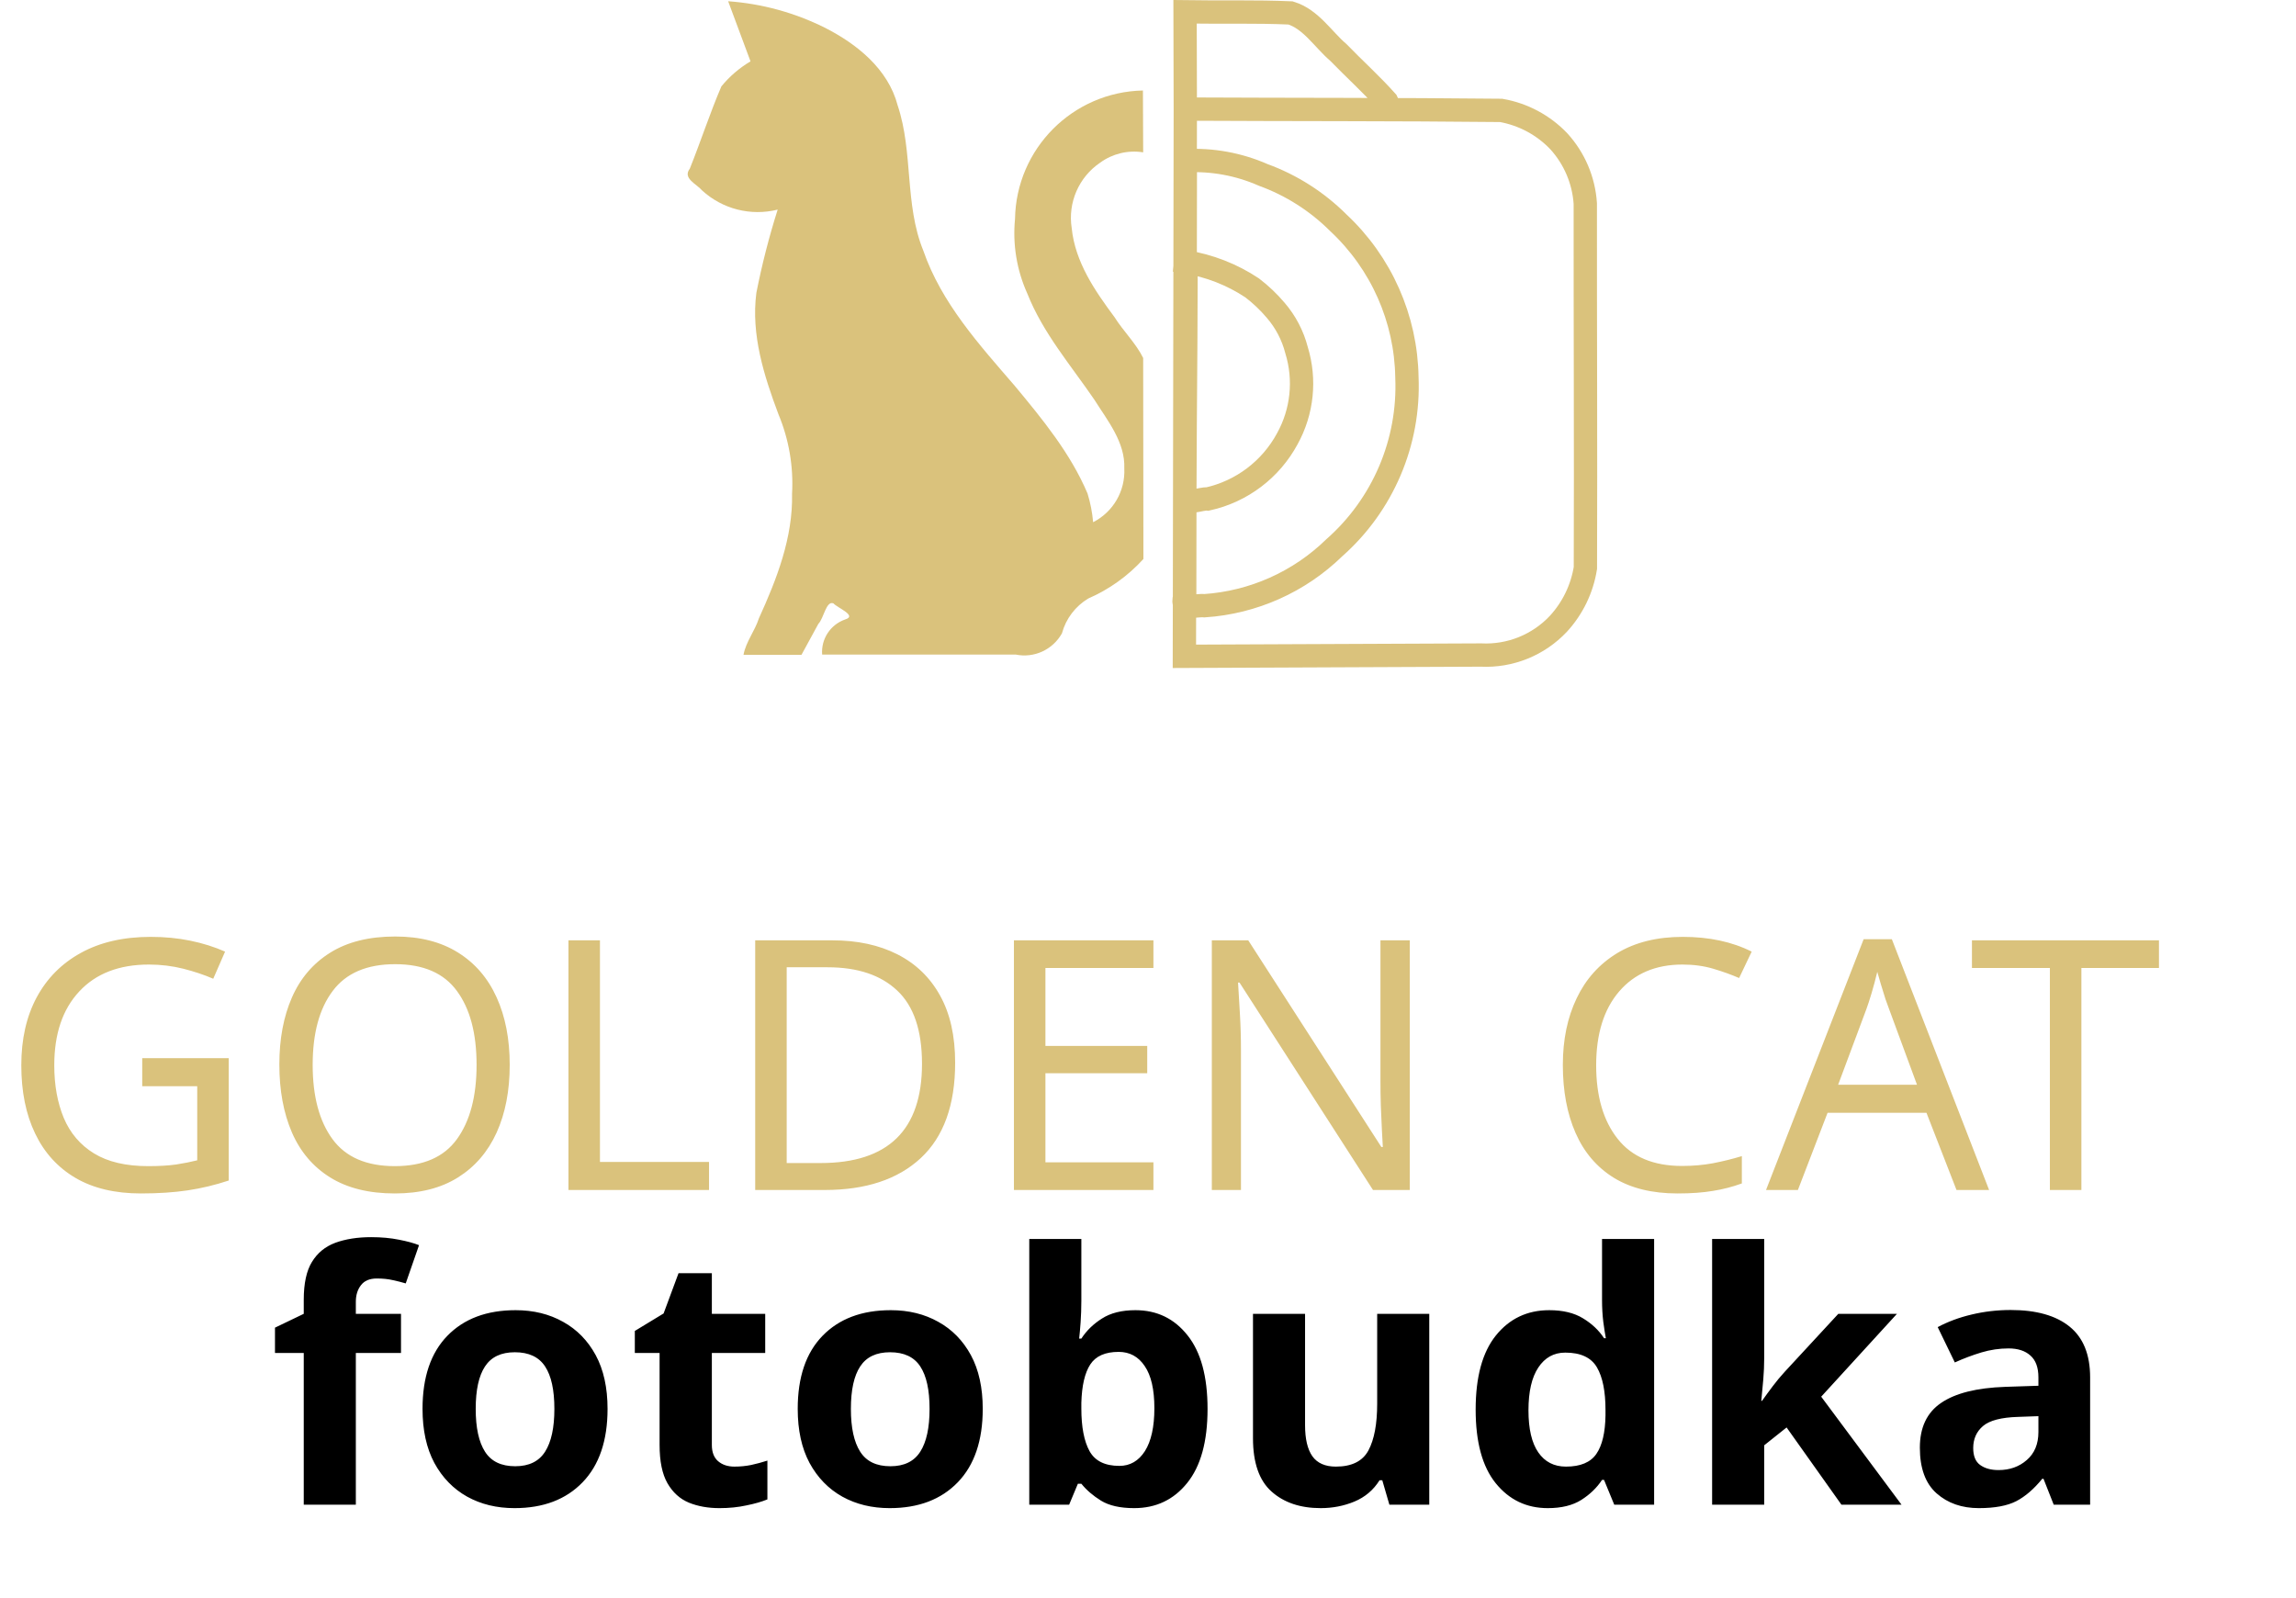
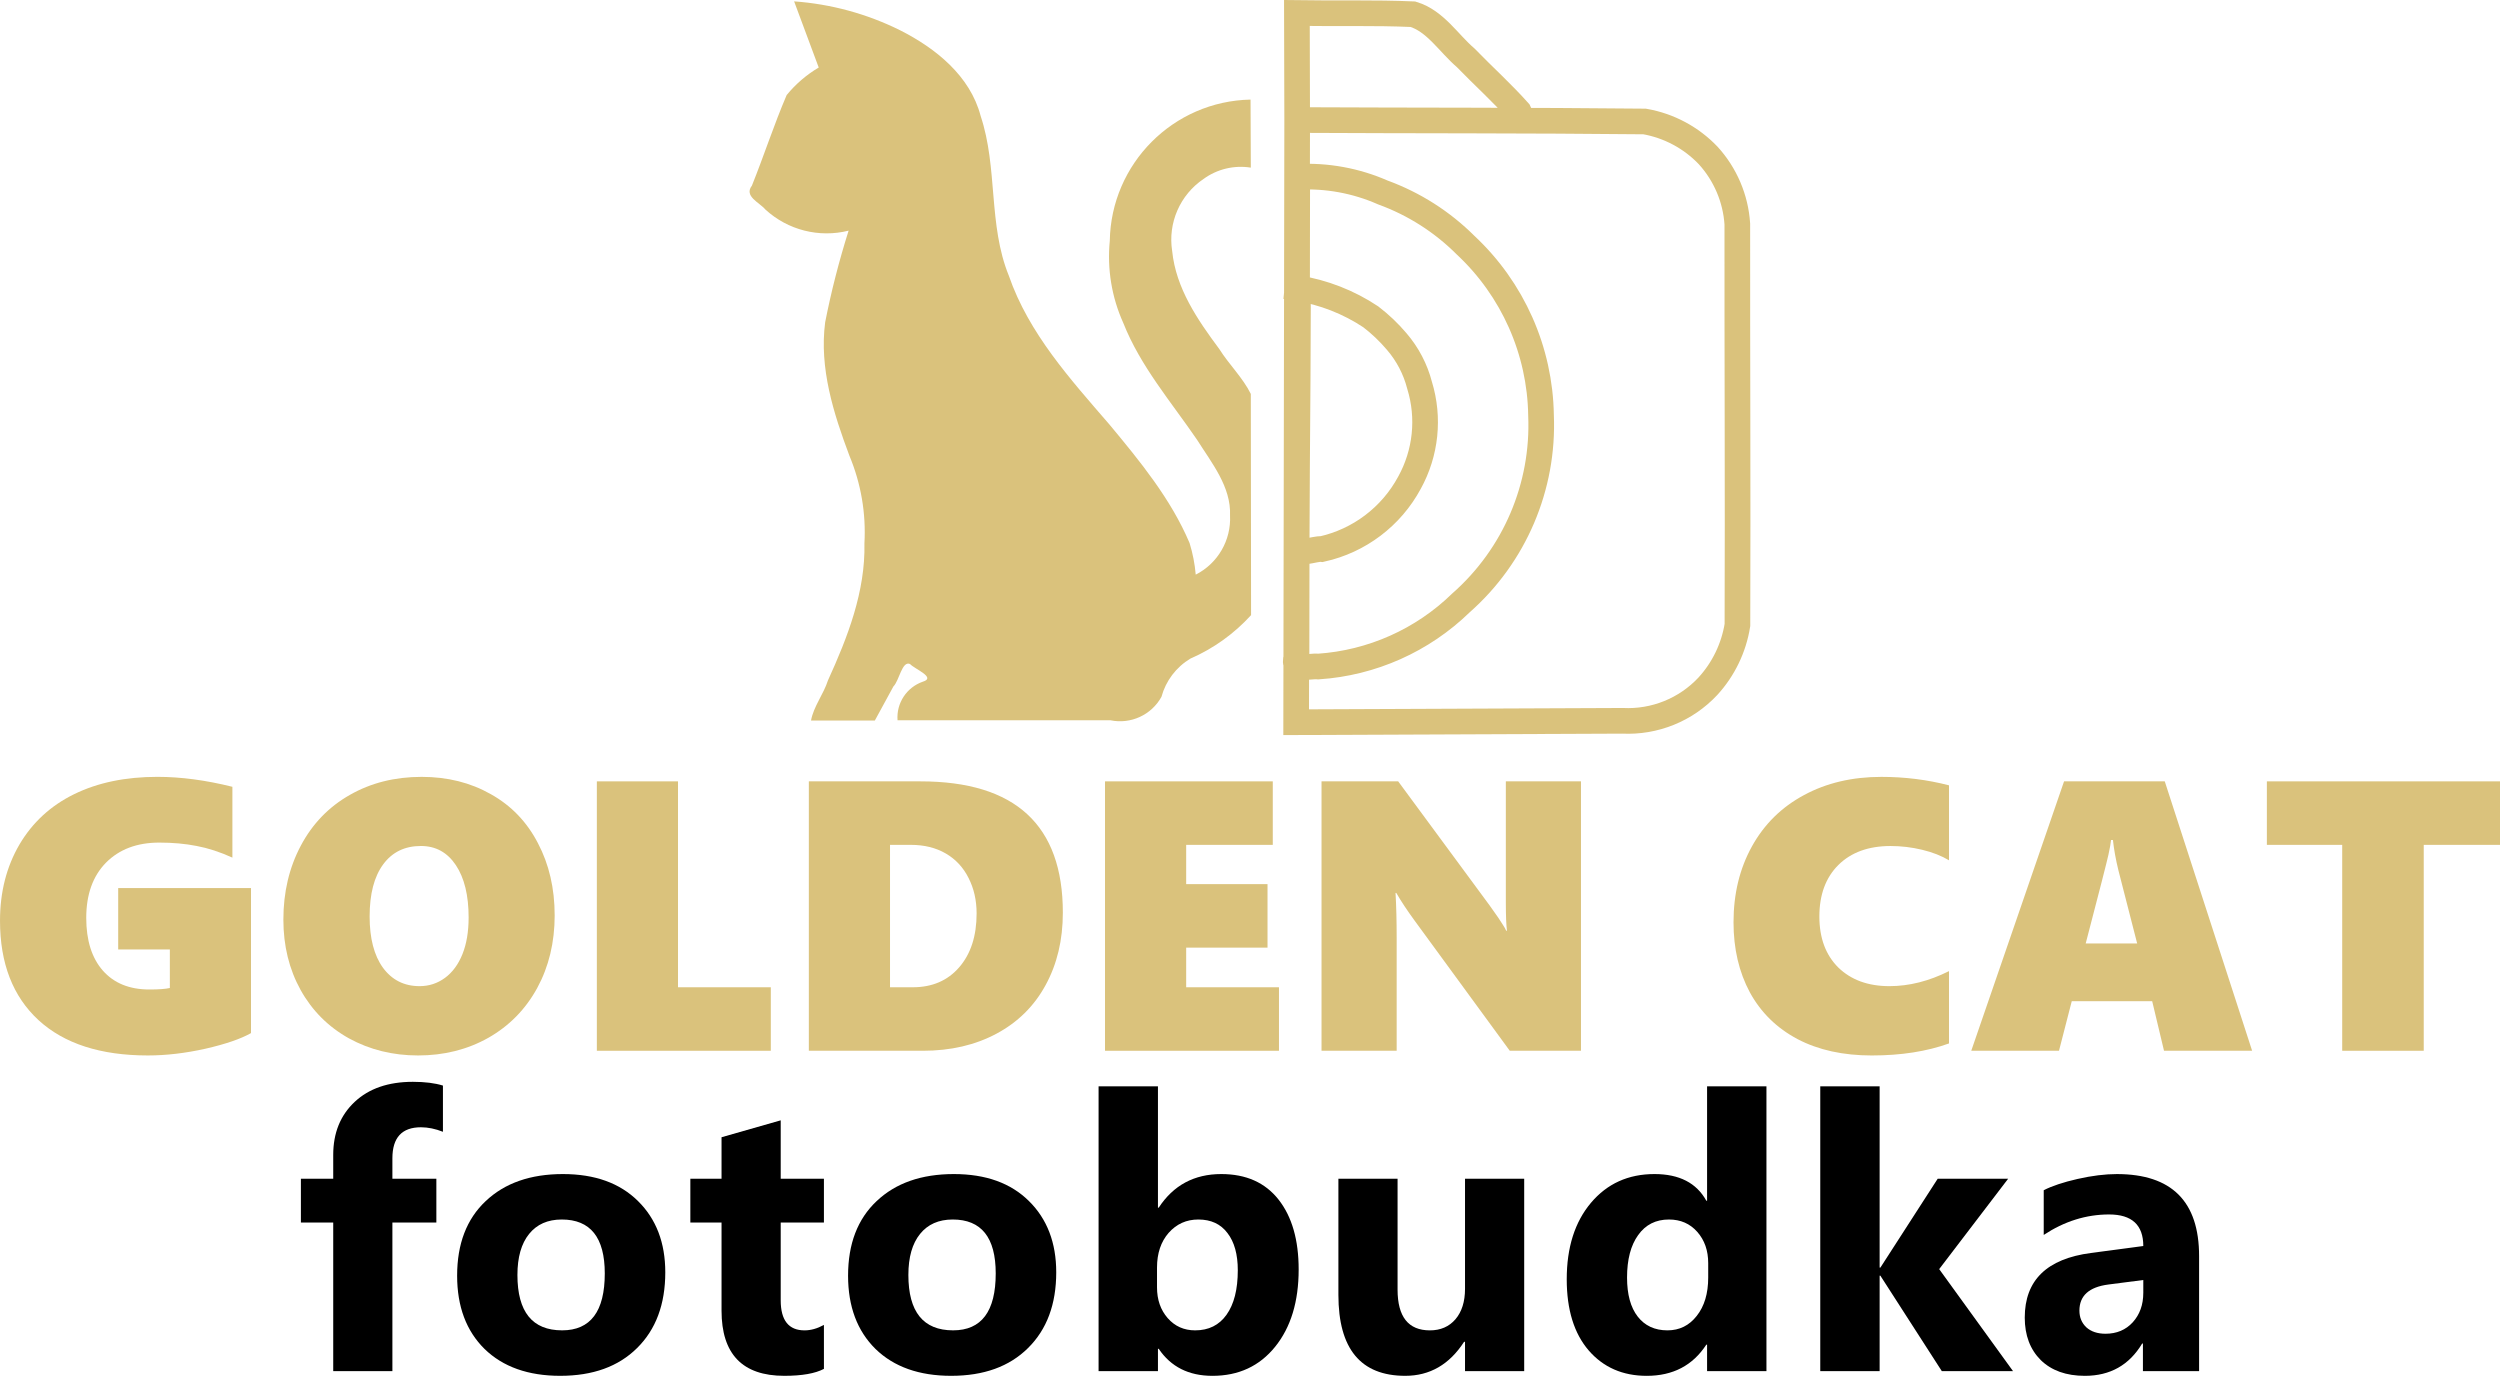
- <svg xmlns="http://www.w3.org/2000/svg" viewBox="0 0 197 137.104">
-   <defs>
-     <style>.a,.c{fill:#dac27c;}.b{fill:none;stroke:#dac27c;stroke-width:2px;}.c,.d{font-size:30px;letter-spacing:0.01em;}.c{font-family:SegoeUIBlack, Segoe UI;}.d{font-family:SegoeUI-Bold, Segoe UI;font-weight:700;}</style>
+ <svg xmlns="http://www.w3.org/2000/svg" viewBox="0 0 194.931 107.277" version="1.1" id="svg26" width="194.931" height="107.277">
+   <defs id="defs4">
+     <style id="style2">.a,.c{fill:#dac27c;}.a,.b{font-size:30px;letter-spacing:0.01em;}.a{font-family:SegoeUIBlack, Segoe UI;}.b{font-family:SegoeUI-Bold, Segoe UI;font-weight:700;}.d{fill:none;stroke:#dac27c;stroke-width:2px;}</style>
+     <style id="style2-6">.a,.c{fill:#dac27c;}.a,.b{font-size:30px;letter-spacing:0.01em;}.a{font-family:SegoeUIBlack, Segoe UI;}.b{font-family:SegoeUI-Bold, Segoe UI;font-weight:700;}.d{fill:none;stroke:#dac27c;stroke-width:2px;}</style>
+     <style id="style2-2">.a,.c{fill:#dac27c;}.a,.b{font-size:30px;letter-spacing:0.01em;}.a{font-family:SegoeUIBlack, Segoe UI;}.b{font-family:SegoeUI-Bold, Segoe UI;font-weight:700;}.d{fill:none;stroke:#dac27c;stroke-width:2px;}</style>
+     <style id="style2-6-6">.a,.c{fill:#dac27c;}.a,.b{font-size:30px;letter-spacing:0.01em;}.a{font-family:SegoeUIBlack, Segoe UI;}.b{font-family:SegoeUI-Bold, Segoe UI;font-weight:700;}.d{fill:none;stroke:#dac27c;stroke-width:2px;}</style>
+     <style id="style2-0">.a,.c{fill:#dac27c;}.a,.b{font-size:30px;letter-spacing:0.01em;}.a{font-family:SegoeUIBlack, Segoe UI;}.b{font-family:SegoeUI-Bold, Segoe UI;font-weight:700;}.d{fill:none;stroke:#dac27c;stroke-width:2px;}</style>
+     <style id="style2-6-1">.a,.c{fill:#dac27c;}.a,.b{font-size:30px;letter-spacing:0.01em;}.a{font-family:SegoeUIBlack, Segoe UI;}.b{font-family:SegoeUI-Bold, Segoe UI;font-weight:700;}.d{fill:none;stroke:#dac27c;stroke-width:2px;}</style>
+     <style id="style2-2-4">.a,.c{fill:#dac27c;}.a,.b{font-size:30px;letter-spacing:0.01em;}.a{font-family:SegoeUIBlack, Segoe UI;}.b{font-family:SegoeUI-Bold, Segoe UI;font-weight:700;}.d{fill:none;stroke:#dac27c;stroke-width:2px;}</style>
+     <style id="style2-6-6-8">.a,.c{fill:#dac27c;}.a,.b{font-size:30px;letter-spacing:0.01em;}.a{font-family:SegoeUIBlack, Segoe UI;}.b{font-family:SegoeUI-Bold, Segoe UI;font-weight:700;}.d{fill:none;stroke:#dac27c;stroke-width:2px;}</style>
+     <style id="style2-4">.a,.c{fill:#dac27c;}.a,.b{font-size:30px;letter-spacing:0.01em;}.a{font-family:SegoeUIBlack, Segoe UI;}.b{font-family:SegoeUI-Bold, Segoe UI;font-weight:700;}.d{fill:none;stroke:#dac27c;stroke-width:2px;}</style>
+     <style id="style2-6-7">.a,.c{fill:#dac27c;}.a,.b{font-size:30px;letter-spacing:0.01em;}.a{font-family:SegoeUIBlack, Segoe UI;}.b{font-family:SegoeUI-Bold, Segoe UI;font-weight:700;}.d{fill:none;stroke:#dac27c;stroke-width:2px;}</style>
+     <style id="style2-2-3">.a,.c{fill:#dac27c;}.a,.b{font-size:30px;letter-spacing:0.01em;}.a{font-family:SegoeUIBlack, Segoe UI;}.b{font-family:SegoeUI-Bold, Segoe UI;font-weight:700;}.d{fill:none;stroke:#dac27c;stroke-width:2px;}</style>
+     <style id="style2-6-6-3">.a,.c{fill:#dac27c;}.a,.b{font-size:30px;letter-spacing:0.01em;}.a{font-family:SegoeUIBlack, Segoe UI;}.b{font-family:SegoeUI-Bold, Segoe UI;font-weight:700;}.d{fill:none;stroke:#dac27c;stroke-width:2px;}</style>
+     <style id="style2-0-7">.a,.c{fill:#dac27c;}.a,.b{font-size:30px;letter-spacing:0.01em;}.a{font-family:SegoeUIBlack, Segoe UI;}.b{font-family:SegoeUI-Bold, Segoe UI;font-weight:700;}.d{fill:none;stroke:#dac27c;stroke-width:2px;}</style>
+     <style id="style2-6-1-2">.a,.c{fill:#dac27c;}.a,.b{font-size:30px;letter-spacing:0.01em;}.a{font-family:SegoeUIBlack, Segoe UI;}.b{font-family:SegoeUI-Bold, Segoe UI;font-weight:700;}.d{fill:none;stroke:#dac27c;stroke-width:2px;}</style>
+     <style id="style2-2-4-1">.a,.c{fill:#dac27c;}.a,.b{font-size:30px;letter-spacing:0.01em;}.a{font-family:SegoeUIBlack, Segoe UI;}.b{font-family:SegoeUI-Bold, Segoe UI;font-weight:700;}.d{fill:none;stroke:#dac27c;stroke-width:2px;}</style>
+     <style id="style2-6-6-8-4">.a,.c{fill:#dac27c;}.a,.b{font-size:30px;letter-spacing:0.01em;}.a{font-family:SegoeUIBlack, Segoe UI;}.b{font-family:SegoeUI-Bold, Segoe UI;font-weight:700;}.d{fill:none;stroke:#dac27c;stroke-width:2px;}</style>
+     <style id="style2-5">.a,.c{fill:#dac27c;}.a,.b{font-size:30px;letter-spacing:0.01em;}.a{font-family:SegoeUIBlack, Segoe UI;}.b{font-family:SegoeUI-Bold, Segoe UI;font-weight:700;}.d{fill:none;stroke:#dac27c;stroke-width:2px;}</style>
+     <style id="style2-6-71">.a,.c{fill:#dac27c;}.a,.b{font-size:30px;letter-spacing:0.01em;}.a{font-family:SegoeUIBlack, Segoe UI;}.b{font-family:SegoeUI-Bold, Segoe UI;font-weight:700;}.d{fill:none;stroke:#dac27c;stroke-width:2px;}</style>
+     <style id="style2-2-6">.a,.c{fill:#dac27c;}.a,.b{font-size:30px;letter-spacing:0.01em;}.a{font-family:SegoeUIBlack, Segoe UI;}.b{font-family:SegoeUI-Bold, Segoe UI;font-weight:700;}.d{fill:none;stroke:#dac27c;stroke-width:2px;}</style>
+     <style id="style2-6-6-0">.a,.c{fill:#dac27c;}.a,.b{font-size:30px;letter-spacing:0.01em;}.a{font-family:SegoeUIBlack, Segoe UI;}.b{font-family:SegoeUI-Bold, Segoe UI;font-weight:700;}.d{fill:none;stroke:#dac27c;stroke-width:2px;}</style>
+     <style id="style2-0-79">.a,.c{fill:#dac27c;}.a,.b{font-size:30px;letter-spacing:0.01em;}.a{font-family:SegoeUIBlack, Segoe UI;}.b{font-family:SegoeUI-Bold, Segoe UI;font-weight:700;}.d{fill:none;stroke:#dac27c;stroke-width:2px;}</style>
+     <style id="style2-6-1-3">.a,.c{fill:#dac27c;}.a,.b{font-size:30px;letter-spacing:0.01em;}.a{font-family:SegoeUIBlack, Segoe UI;}.b{font-family:SegoeUI-Bold, Segoe UI;font-weight:700;}.d{fill:none;stroke:#dac27c;stroke-width:2px;}</style>
+     <style id="style2-2-4-5">.a,.c{fill:#dac27c;}.a,.b{font-size:30px;letter-spacing:0.01em;}.a{font-family:SegoeUIBlack, Segoe UI;}.b{font-family:SegoeUI-Bold, Segoe UI;font-weight:700;}.d{fill:none;stroke:#dac27c;stroke-width:2px;}</style>
+     <style id="style2-6-6-8-0">.a,.c{fill:#dac27c;}.a,.b{font-size:30px;letter-spacing:0.01em;}.a{font-family:SegoeUIBlack, Segoe UI;}.b{font-family:SegoeUI-Bold, Segoe UI;font-weight:700;}.d{fill:none;stroke:#dac27c;stroke-width:2px;}</style>
+     <style id="style2-53">.a,.c{fill:#dac27c;}.a,.b{font-size:30px;letter-spacing:0.01em;}.a{font-family:SegoeUIBlack, Segoe UI;}.b{font-family:SegoeUI-Bold, Segoe UI;font-weight:700;}.d{fill:none;stroke:#dac27c;stroke-width:2px;}</style>
+     <style id="style2-1">.a,.c{fill:#dac27c;}.a,.b{font-size:30px;letter-spacing:0.01em;}.a{font-family:SegoeUIBlack, Segoe UI;}.b{font-family:SegoeUI-Bold, Segoe UI;font-weight:700;}.d{fill:none;stroke:#dac27c;stroke-width:2px;}</style>
+     <style id="style2-6-0">.a,.c{fill:#dac27c;}.a,.b{font-size:30px;letter-spacing:0.01em;}.a{font-family:SegoeUIBlack, Segoe UI;}.b{font-family:SegoeUI-Bold, Segoe UI;font-weight:700;}.d{fill:none;stroke:#dac27c;stroke-width:2px;}</style>
+     <style id="style2-2-8">.a,.c{fill:#dac27c;}.a,.b{font-size:30px;letter-spacing:0.01em;}.a{font-family:SegoeUIBlack, Segoe UI;}.b{font-family:SegoeUI-Bold, Segoe UI;font-weight:700;}.d{fill:none;stroke:#dac27c;stroke-width:2px;}</style>
+     <style id="style2-6-6-1">.a,.c{fill:#dac27c;}.a,.b{font-size:30px;letter-spacing:0.01em;}.a{font-family:SegoeUIBlack, Segoe UI;}.b{font-family:SegoeUI-Bold, Segoe UI;font-weight:700;}.d{fill:none;stroke:#dac27c;stroke-width:2px;}</style>
+     <style id="style2-0-6">.a,.c{fill:#dac27c;}.a,.b{font-size:30px;letter-spacing:0.01em;}.a{font-family:SegoeUIBlack, Segoe UI;}.b{font-family:SegoeUI-Bold, Segoe UI;font-weight:700;}.d{fill:none;stroke:#dac27c;stroke-width:2px;}</style>
+     <style id="style2-6-1-1">.a,.c{fill:#dac27c;}.a,.b{font-size:30px;letter-spacing:0.01em;}.a{font-family:SegoeUIBlack, Segoe UI;}.b{font-family:SegoeUI-Bold, Segoe UI;font-weight:700;}.d{fill:none;stroke:#dac27c;stroke-width:2px;}</style>
+     <style id="style2-2-4-6">.a,.c{fill:#dac27c;}.a,.b{font-size:30px;letter-spacing:0.01em;}.a{font-family:SegoeUIBlack, Segoe UI;}.b{font-family:SegoeUI-Bold, Segoe UI;font-weight:700;}.d{fill:none;stroke:#dac27c;stroke-width:2px;}</style>
+     <style id="style2-6-6-8-3">.a,.c{fill:#dac27c;}.a,.b{font-size:30px;letter-spacing:0.01em;}.a{font-family:SegoeUIBlack, Segoe UI;}.b{font-family:SegoeUI-Bold, Segoe UI;font-weight:700;}.d{fill:none;stroke:#dac27c;stroke-width:2px;}</style>
  </defs>
-   <g transform="translate(-608 -7836.896)">
-     <g transform="translate(-53.887 7404)">
-       <path class="a" d="M103.318,31.3a22.149,22.149,0,0,1,8.275,2.256c2.768,1.4,5.458,3.552,6.276,6.679,1.351,4.04.579,8.485,2.2,12.46,1.553,4.494,4.8,8.073,7.851,11.608,2.372,2.856,4.783,5.792,6.241,9.235A11.762,11.762,0,0,1,134.64,76a4.9,4.9,0,0,0,2.675-4.614c.091-2.238-1.436-4.1-2.571-5.9-2.027-2.966-4.415-5.731-5.752-9.109a12.582,12.582,0,0,1-1.053-6.4,11.207,11.207,0,0,1,10.975-11.018q.01,2.653.021,5.306a4.937,4.937,0,0,0-3.69.885,5.714,5.714,0,0,0-2.442,5.619c.294,2.906,1.98,5.36,3.675,7.64.753,1.2,1.844,2.251,2.457,3.5q.01,8.624.02,17.248a13.881,13.881,0,0,1-4.73,3.389,5.009,5.009,0,0,0-2.258,2.984,3.688,3.688,0,0,1-3.977,1.825h-16.6a2.949,2.949,0,0,1,1.97-3.008c1.083-.323-.655-.992-1-1.381-.626-.266-.833,1.3-1.293,1.753l-1.448,2.657h-4.976c.2-1.1.978-2.05,1.323-3.134,1.534-3.366,2.924-6.923,2.842-10.685a15.442,15.442,0,0,0-1.171-6.829c-1.242-3.311-2.359-6.833-1.89-10.41a65.725,65.725,0,0,1,1.828-7.14,7.055,7.055,0,0,1-6.493-1.651c-.47-.558-1.687-1.026-1.047-1.86.94-2.34,1.717-4.744,2.709-7.061a9.441,9.441,0,0,1,2.5-2.147l-1.92-5.162Z" transform="translate(621.038 401.702)" />
-       <g transform="translate(768.478 452.913)">
-         <path class="b" d="M126.866,77.395a14.468,14.468,0,0,1,5.727,2.235,13.016,13.016,0,0,1,2.027,1.93,8.478,8.478,0,0,1,1.783,3.414,9.77,9.77,0,0,1-.792,7.6,10.3,10.3,0,0,1-6.834,5.169c-.584-.068-1.994.606-1.96-.215C126.824,90.944,127.007,75.78,126.866,77.395Zm0-8.675a14.621,14.621,0,0,1,6.682,1.22,17.682,17.682,0,0,1,6.436,4.1,18.532,18.532,0,0,1,5.888,13.267,18.462,18.462,0,0,1-6.239,14.628,17.634,17.634,0,0,1-11.127,4.966c-.727-.085-2.059.446-1.7-.75q.021-18.72.056-37.43Zm-.008-4.433q-.01-4.171-.021-8.342c3.016.048,6.045-.039,9.052.093,1.752.538,2.769,2.251,4.11,3.4,1.369,1.412,2.851,2.747,4.15,4.207a1.1,1.1,0,0,1,.115.685m-17.406-.041c9.03.047,18.069.016,27.093.112a8.986,8.986,0,0,1,4.953,2.649,8.789,8.789,0,0,1,2.273,5.338c-.01,10.424.047,20.852.009,31.274a9.227,9.227,0,0,1-2.31,4.782,8.531,8.531,0,0,1-6.654,2.688l-25.443.11.079-46.954Z" transform="translate(-131.748 -74.946)" />
+   <g transform="translate(-185.5642,3.16854)" id="g24">
+     <g transform="translate(32)" id="g14" />
+     <g id="g3747">
+       <g transform="translate(154.6119,-42.06446)" id="g24-3">
+         <g transform="translate(32)" id="g14-9" />
+         <g id="g3747-0">
+           <g aria-label="GOLDEN CAT" transform="translate(30.05883,120.8267)" style="font-size:30px;font-family:SegoeUIBlack, 'Segoe UI';letter-spacing:0.01em;fill:#dac27c" id="text8-5">
+             <path d="m 20.464,-1.377 q -1.187,0.674 -3.545,1.216 -2.358,0.527 -4.497,0.527 -5.522,0 -8.525,-2.754 -3.003,-2.769 -3.003,-7.749 0,-3.34 1.509,-5.933 1.523,-2.593 4.277,-3.94 2.754,-1.348 6.489,-1.348 2.739,0 5.845,0.776 v 5.522 q -1.45,-0.659 -2.783,-0.908 -1.333,-0.264 -2.915,-0.264 -2.607,0 -4.16,1.567 -1.538,1.567 -1.538,4.307 0,2.622 1.289,4.102 1.304,1.479 3.633,1.479 1.084,0 1.597,-0.117 v -3.003 h -4.028 v -4.79 h 10.356 z" id="path3749-9" />
+             <path d="m 44.143,-10.562 q 0,3.164 -1.362,5.669 -1.362,2.49 -3.809,3.882 -2.446,1.377 -5.479,1.377 -2.959,0 -5.391,-1.333 -2.417,-1.348 -3.765,-3.765 -1.348,-2.432 -1.348,-5.493 0,-3.208 1.362,-5.771 1.362,-2.563 3.823,-3.955 2.461,-1.406 5.596,-1.406 3.018,0 5.391,1.348 2.388,1.333 3.677,3.823 1.304,2.476 1.304,5.625 z m -6.709,0.176 q 0,-2.593 -0.996,-4.087 -0.996,-1.494 -2.725,-1.494 -1.89,0 -2.944,1.436 -1.055,1.436 -1.055,4.058 0,2.563 1.04,3.999 1.055,1.436 2.856,1.436 1.099,0 1.978,-0.645 0.879,-0.645 1.362,-1.846 0.483,-1.201 0.483,-2.856 z" id="path3751-1" />
+             <path d="m 47.431,0 v -21.006 h 6.328 v 16.055 h 7.236 V 0 Z" id="path3753-9" />
+             <path d="m 83.766,-10.767 q 0,3.193 -1.348,5.654 -1.333,2.446 -3.823,3.779 Q 76.105,0 72.853,0 h -8.892 v -21.006 h 8.701 q 11.104,0 11.104,10.239 z m -6.724,0.059 q 0,-1.538 -0.63,-2.769 -0.615,-1.23 -1.772,-1.904 -1.157,-0.674 -2.725,-0.674 H 70.29 v 11.104 h 1.772 q 2.271,0 3.618,-1.553 1.362,-1.567 1.362,-4.204 z" id="path3755-5" />
+             <path d="m 87.054,0 v -21.006 h 13.081 v 4.951 h -6.753 v 3.062 h 6.343 v 4.951 h -6.343 v 3.091 h 7.236 V 0 Z" id="path3757-06" />
+             <path d="m 118.614,0 -7.412,-10.137 q -0.879,-1.201 -1.436,-2.168 h -0.059 q 0.088,1.553 0.088,3.486 V 0 h -5.859 v -21.006 h 5.977 l 7.104,9.639 q 0.132,0.19 0.322,0.454 0.19,0.264 0.381,0.542 0.19,0.278 0.352,0.542 0.176,0.264 0.264,0.469 h 0.059 q -0.088,-0.645 -0.088,-2.227 v -9.419 h 5.859 V 0 Z" id="path3759-9" />
+             <path d="m 152.862,-0.571 q -2.607,0.938 -6.021,0.938 -3.354,0 -5.786,-1.274 -2.432,-1.289 -3.721,-3.647 -1.274,-2.373 -1.274,-5.464 0,-3.325 1.436,-5.918 1.436,-2.593 4.058,-3.999 2.622,-1.421 6.035,-1.421 2.725,0 5.273,0.659 v 5.845 q -0.879,-0.527 -2.095,-0.82 -1.216,-0.293 -2.461,-0.293 -2.578,0 -4.072,1.479 -1.48,1.479 -1.48,4.014 0,2.52 1.48,3.984 1.494,1.45 3.984,1.45 2.3,0 4.644,-1.172 z" id="path3761-8" />
+             <path d="m 169.627,0 -0.923,-3.867 h -6.27 L 161.438,0 h -6.841 l 7.236,-21.006 h 7.852 L 176.497,0 Z m -3.984,-16.436 h -0.146 q -0.029,0.352 -0.205,1.157 -0.176,0.806 -1.772,6.914 h 4.014 l -1.465,-5.713 q -0.308,-1.26 -0.425,-2.358 z" id="path3763-5" />
+             <path d="M 189.878,-16.055 V 0 h -6.357 v -16.055 h -5.874 v -4.951 H 195.825 v 4.951 z" id="path3765-7" />
+           </g>
+           <g aria-label="fotobudka" transform="translate(171,92)" style="font-weight:700;font-size:30px;font-family:SegoeUI-Bold, 'Segoe UI';letter-spacing:0.01em" id="text12">
+             <g transform="translate(9.832328)" id="g44">
+               <path id="path3768" d="m -115.343,35.144 q -0.894,-0.352 -1.714,-0.352 -2.227,0 -2.227,2.417 v 1.597 h 3.428 v 3.413 h -3.428 v 11.587 h -4.614 V 42.219 h -2.52 v -3.413 h 2.52 v -1.86 q 0,-2.563 1.67,-4.131 1.67,-1.567 4.541,-1.567 1.406,0 2.344,0.293 z" />
+               <path id="path3770" d="m -106.195,54.172 q -3.75,0 -5.903,-2.095 -2.139,-2.109 -2.139,-5.713 0,-3.721 2.227,-5.815 2.227,-2.109 6.021,-2.109 3.735,0 5.859,2.109 2.124,2.095 2.124,5.552 0,3.735 -2.197,5.903 -2.183,2.168 -5.991,2.168 z m 0.117,-12.188 q -1.641,0 -2.549,1.128 -0.908,1.128 -0.908,3.193 0,4.321 3.486,4.321 3.325,0 3.325,-4.438 0,-4.204 -3.354,-4.204 z" />
+               <path id="path3772" d="m -85.636,53.63 q -1.025,0.542 -3.091,0.542 -4.893,0 -4.893,-5.083 v -6.87 h -2.432 v -3.413 h 2.432 v -3.237 l 4.614,-1.318 v 4.556 h 3.369 v 3.413 h -3.369 v 6.064 q 0,2.344 1.86,2.344 0.732,0 1.509,-0.425 z" />
+               <path id="path3774" d="m -75.712,54.172 q -3.75,0 -5.903,-2.095 -2.139,-2.109 -2.139,-5.713 0,-3.721 2.227,-5.815 2.227,-2.109 6.021,-2.109 3.735,0 5.859,2.109 2.124,2.095 2.124,5.552 0,3.735 -2.197,5.903 -2.183,2.168 -5.991,2.168 z m 0.117,-12.188 q -1.641,0 -2.549,1.128 -0.908,1.128 -0.908,3.193 0,4.321 3.486,4.321 3.325,0 3.325,-4.438 0,-4.204 -3.354,-4.204 z" />
+               <path id="path3776" d="m -59.533,52.063 h -0.059 v 1.743 H -64.221 V 31.599 h 4.629 v 9.463 h 0.059 q 1.714,-2.622 4.878,-2.622 2.9,0 4.468,1.992 1.567,1.992 1.567,5.449 0,3.75 -1.831,6.021 -1.831,2.271 -4.893,2.271 -2.769,0 -4.189,-2.109 z m -0.132,-6.328 v 1.538 q 0,1.45 0.835,2.402 0.835,0.952 2.139,0.952 1.582,0 2.446,-1.216 0.879,-1.23 0.879,-3.472 0,-1.86 -0.806,-2.9 -0.791,-1.055 -2.271,-1.055 -1.392,0 -2.314,1.04 -0.908,1.04 -0.908,2.71 z" />
+               <path id="path3778" d="m -31.035,53.806 h -4.614 v -2.285 h -0.073 q -1.714,2.651 -4.585,2.651 -5.215,0 -5.215,-6.313 v -9.053 h 4.614 v 8.643 q 0,3.179 2.52,3.179 1.245,0 1.992,-0.864 0.747,-0.879 0.747,-2.373 v -8.584 h 4.614 z" />
+               <path id="path3780" d="m -12.146,53.806 h -4.629 v -2.065 h -0.059 q -1.582,2.432 -4.644,2.432 -2.812,0 -4.526,-1.978 -1.714,-1.992 -1.714,-5.552 0,-3.721 1.89,-5.962 1.89,-2.241 4.951,-2.241 2.9,0 4.043,2.08 h 0.059 V 31.599 h 4.629 z m -4.541,-7.295 v -1.128 q 0,-1.465 -0.85,-2.432 -0.85,-0.967 -2.212,-0.967 -1.538,0 -2.402,1.216 -0.864,1.201 -0.864,3.311 0,1.978 0.835,3.047 0.835,1.069 2.314,1.069 1.406,0 2.285,-1.128 0.894,-1.128 0.894,-2.988 z" />
+               <path id="path3782" d="m 7.08,53.806 h -5.552 l -4.79,-7.441 h -0.059 v 7.441 h -4.629 V 31.599 h 4.629 v 14.136 h 0.059 l 4.468,-6.929 h 5.493 l -5.376,7.046 z" />
+               <path id="path3784" d="m 21.589,53.806 h -4.38 v -2.153 h -0.059 q -1.509,2.52 -4.468,2.52 -2.183,0 -3.442,-1.23 -1.245,-1.245 -1.245,-3.311 0,-4.365 5.171,-5.039 l 4.072,-0.542 q 0,-2.461 -2.666,-2.461 -2.681,0 -5.098,1.597 v -3.486 q 0.967,-0.498 2.637,-0.879 1.685,-0.381 3.062,-0.381 6.416,0 6.416,6.401 z m -4.351,-6.094 v -1.011 l -2.725,0.352 q -2.256,0.293 -2.256,2.036 0,0.791 0.542,1.304 0.557,0.498 1.494,0.498 1.304,0 2.124,-0.894 0.82,-0.908 0.82,-2.285 z" />
+             </g>
+           </g>
+           <g id="g22" transform="translate(-631.492,-394)">
+             <path style="fill:#dac27c" id="path16" transform="translate(621.038,401.702)" d="m 103.318,31.3 a 22.149,22.149 0 0 1 8.275,2.256 c 2.768,1.4 5.458,3.552 6.276,6.679 1.351,4.04 0.579,8.485 2.2,12.46 1.553,4.494 4.8,8.073 7.851,11.608 2.372,2.856 4.783,5.792 6.241,9.235 a 11.762,11.762 0 0 1 0.479,2.462 4.9,4.9 0 0 0 2.675,-4.614 c 0.091,-2.238 -1.436,-4.1 -2.571,-5.9 -2.027,-2.966 -4.415,-5.731 -5.752,-9.109 a 12.582,12.582 0 0 1 -1.053,-6.4 11.207,11.207 0 0 1 10.975,-11.018 q 0.01,2.653 0.021,5.306 a 4.937,4.937 0 0 0 -3.69,0.885 5.714,5.714 0 0 0 -2.442,5.619 c 0.294,2.906 1.98,5.36 3.675,7.64 0.753,1.2 1.844,2.251 2.457,3.5 q 0.01,8.624 0.02,17.248 a 13.881,13.881 0 0 1 -4.73,3.389 5.009,5.009 0 0 0 -2.258,2.984 3.688,3.688 0 0 1 -3.977,1.825 h -16.6 a 2.949,2.949 0 0 1 1.97,-3.008 c 1.083,-0.323 -0.655,-0.992 -1,-1.381 -0.626,-0.266 -0.833,1.3 -1.293,1.753 l -1.448,2.657 h -4.976 c 0.2,-1.1 0.978,-2.05 1.323,-3.134 1.534,-3.366 2.924,-6.923 2.842,-10.685 a 15.442,15.442 0 0 0 -1.171,-6.829 c -1.242,-3.311 -2.359,-6.833 -1.89,-10.41 a 65.725,65.725 0 0 1 1.828,-7.14 7.055,7.055 0 0 1 -6.493,-1.651 c -0.47,-0.558 -1.687,-1.026 -1.047,-1.86 0.94,-2.34 1.717,-4.744 2.709,-7.061 a 9.441,9.441 0 0 1 2.5,-2.147 l -1.92,-5.162 z" class="c" />
+             <g id="g20" transform="translate(768.478,452.913)">
+               <path style="fill:none;stroke:#dac27c;stroke-width:2px" id="path18" transform="translate(-131.748,-74.946)" d="m 126.866,77.395 a 14.468,14.468 0 0 1 5.727,2.235 13.016,13.016 0 0 1 2.027,1.93 8.478,8.478 0 0 1 1.783,3.414 9.77,9.77 0 0 1 -0.792,7.6 10.3,10.3 0 0 1 -6.834,5.169 c -0.584,-0.068 -1.994,0.606 -1.96,-0.215 0.007,-6.584 0.19,-21.748 0.049,-20.133 z m 0,-8.675 a 14.621,14.621 0 0 1 6.682,1.22 17.682,17.682 0 0 1 6.436,4.1 18.532,18.532 0 0 1 5.888,13.267 18.462,18.462 0 0 1 -6.239,14.628 17.634,17.634 0 0 1 -11.127,4.966 c -0.727,-0.085 -2.059,0.446 -1.7,-0.75 q 0.021,-18.72 0.056,-37.43 z m -0.008,-4.433 q -0.01,-4.171 -0.021,-8.342 c 3.016,0.048 6.045,-0.039 9.052,0.093 1.752,0.538 2.769,2.251 4.11,3.4 1.369,1.412 2.851,2.747 4.15,4.207 a 1.1,1.1 0 0 1 0.115,0.685 m -17.406,-0.041 c 9.03,0.047 18.069,0.016 27.093,0.112 a 8.986,8.986 0 0 1 4.953,2.649 8.789,8.789 0 0 1 2.273,5.338 c -0.01,10.424 0.047,20.852 0.009,31.274 a 9.227,9.227 0 0 1 -2.31,4.782 8.531,8.531 0 0 1 -6.654,2.688 l -25.443,0.11 0.079,-46.954 z" class="d" />
+             </g>
+           </g>
+         </g>
      </g>
-     </g>
-     <g transform="translate(469 7874)">
-       <text class="c" transform="translate(139 65)">
-         <tspan x="0" y="0">GOLDEN CAT</tspan>
-       </text>
-       <text class="d" transform="translate(162 92)">
-         <tspan x="0" y="0">fotobudka</tspan>
-       </text>
    </g>
  </g>
</svg>
